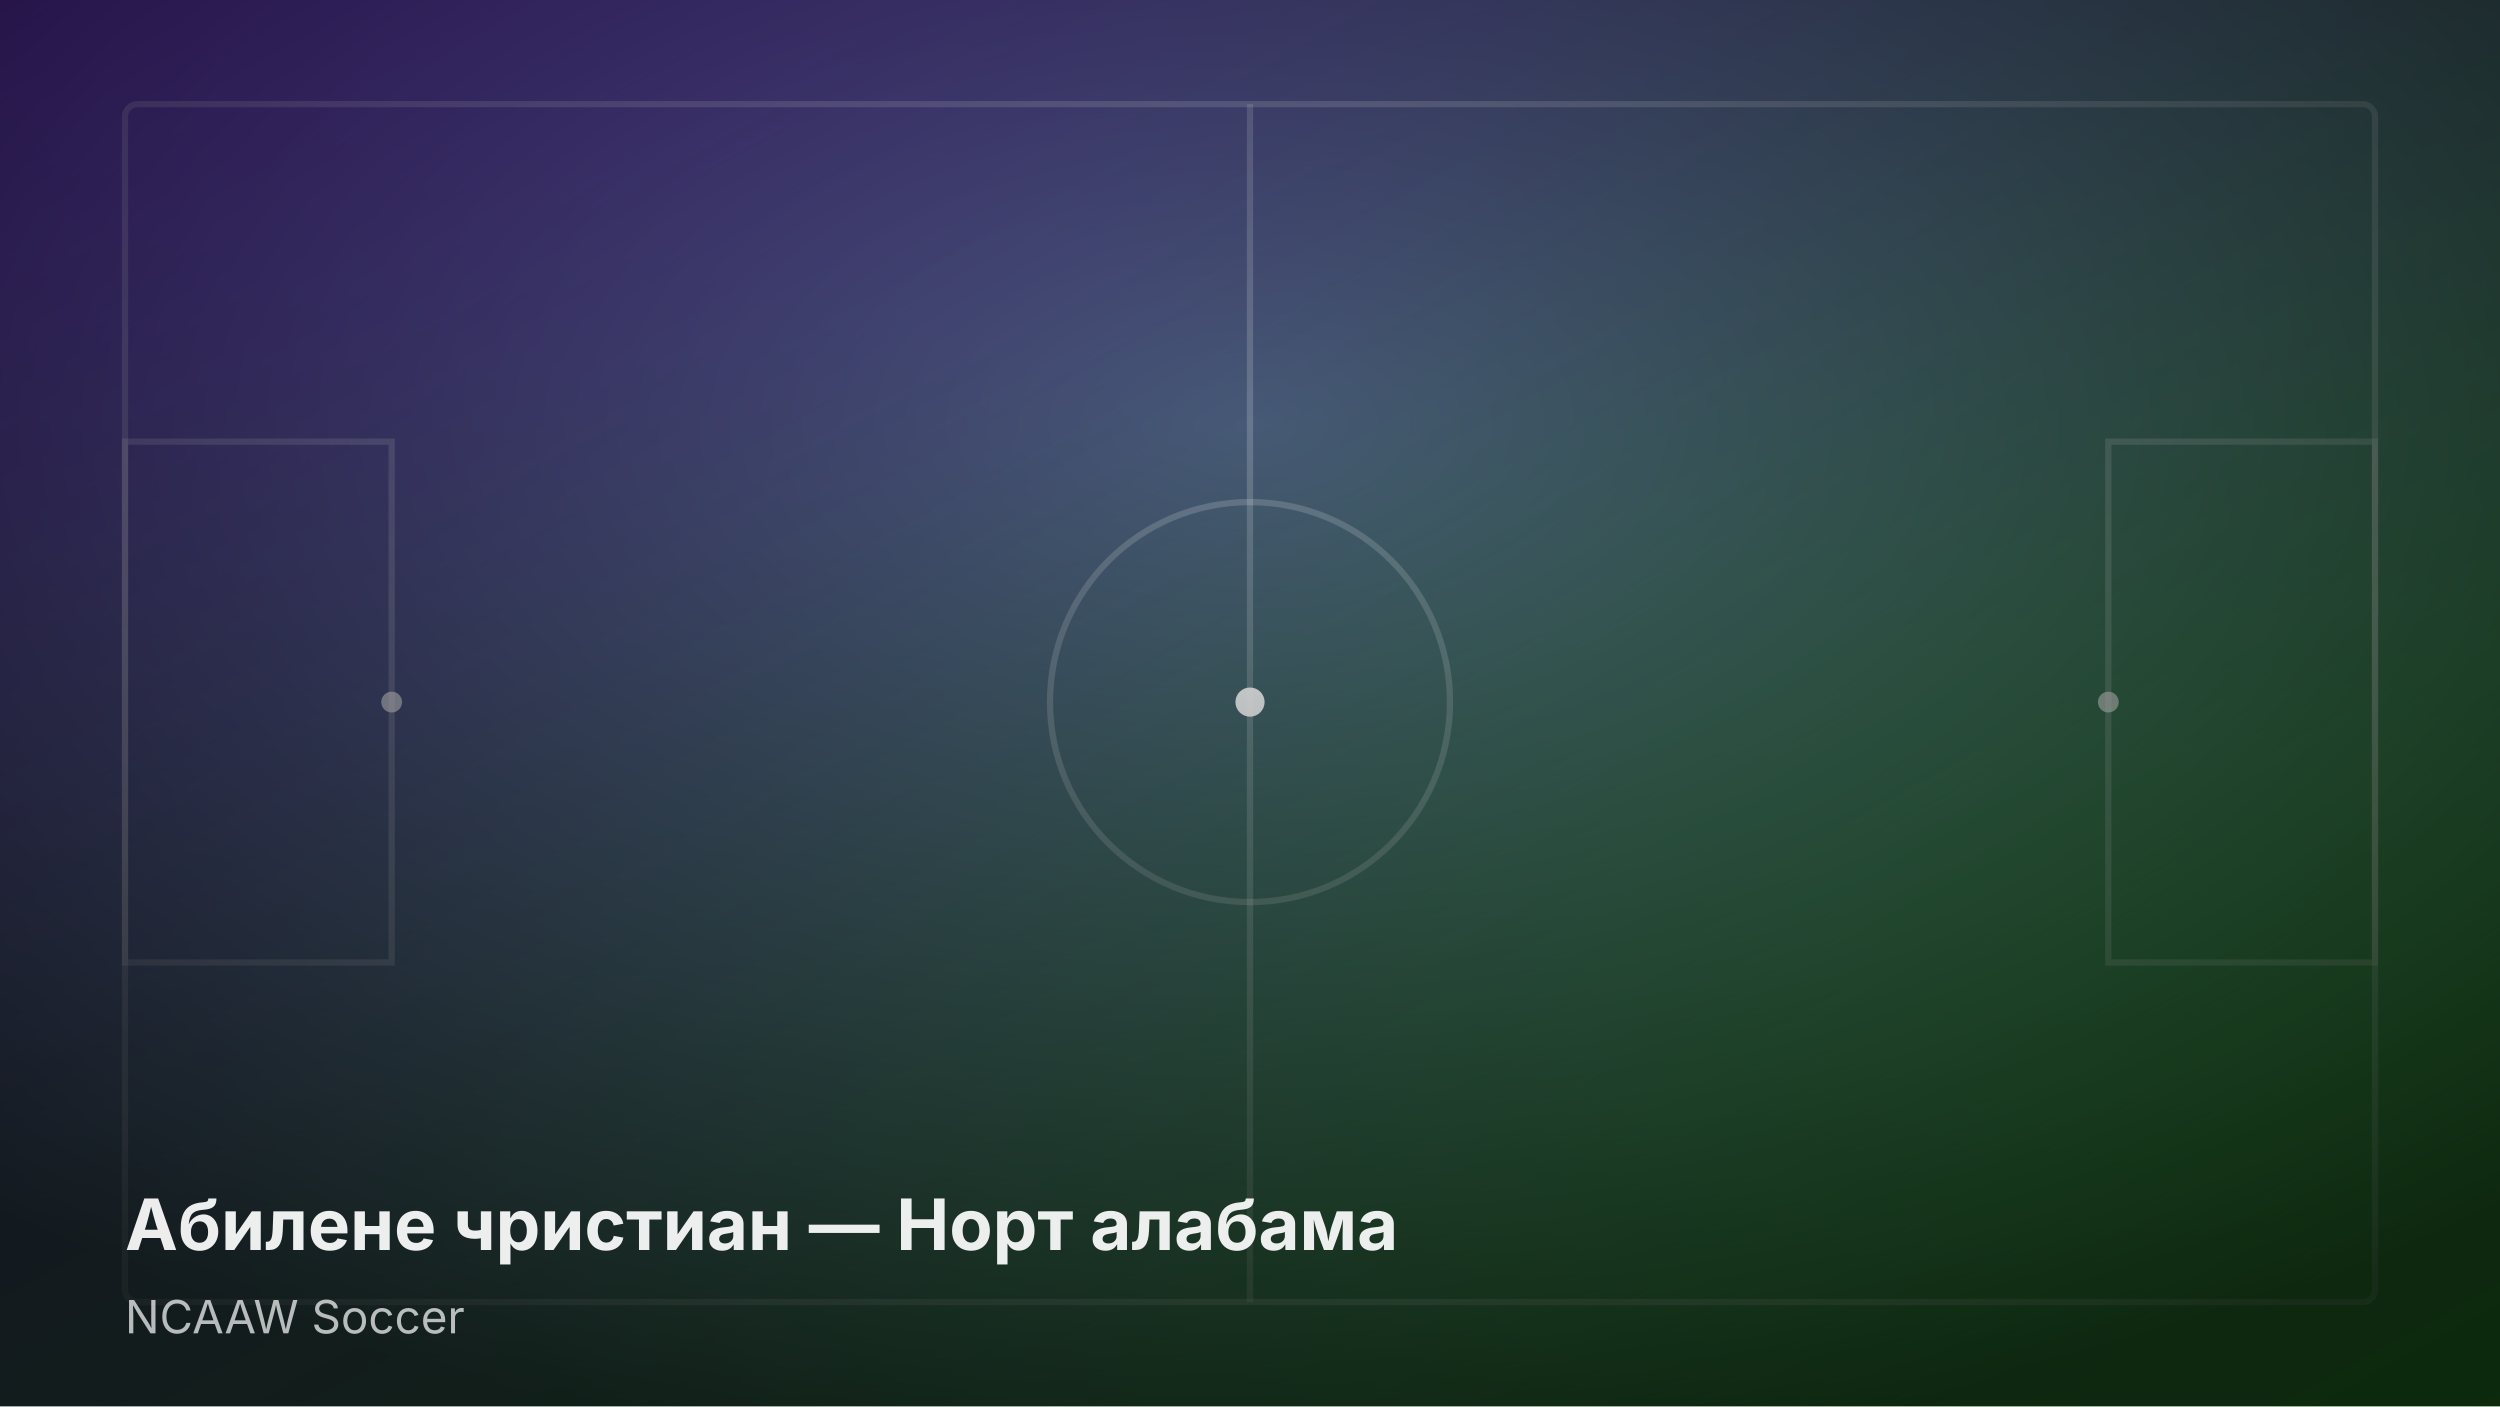
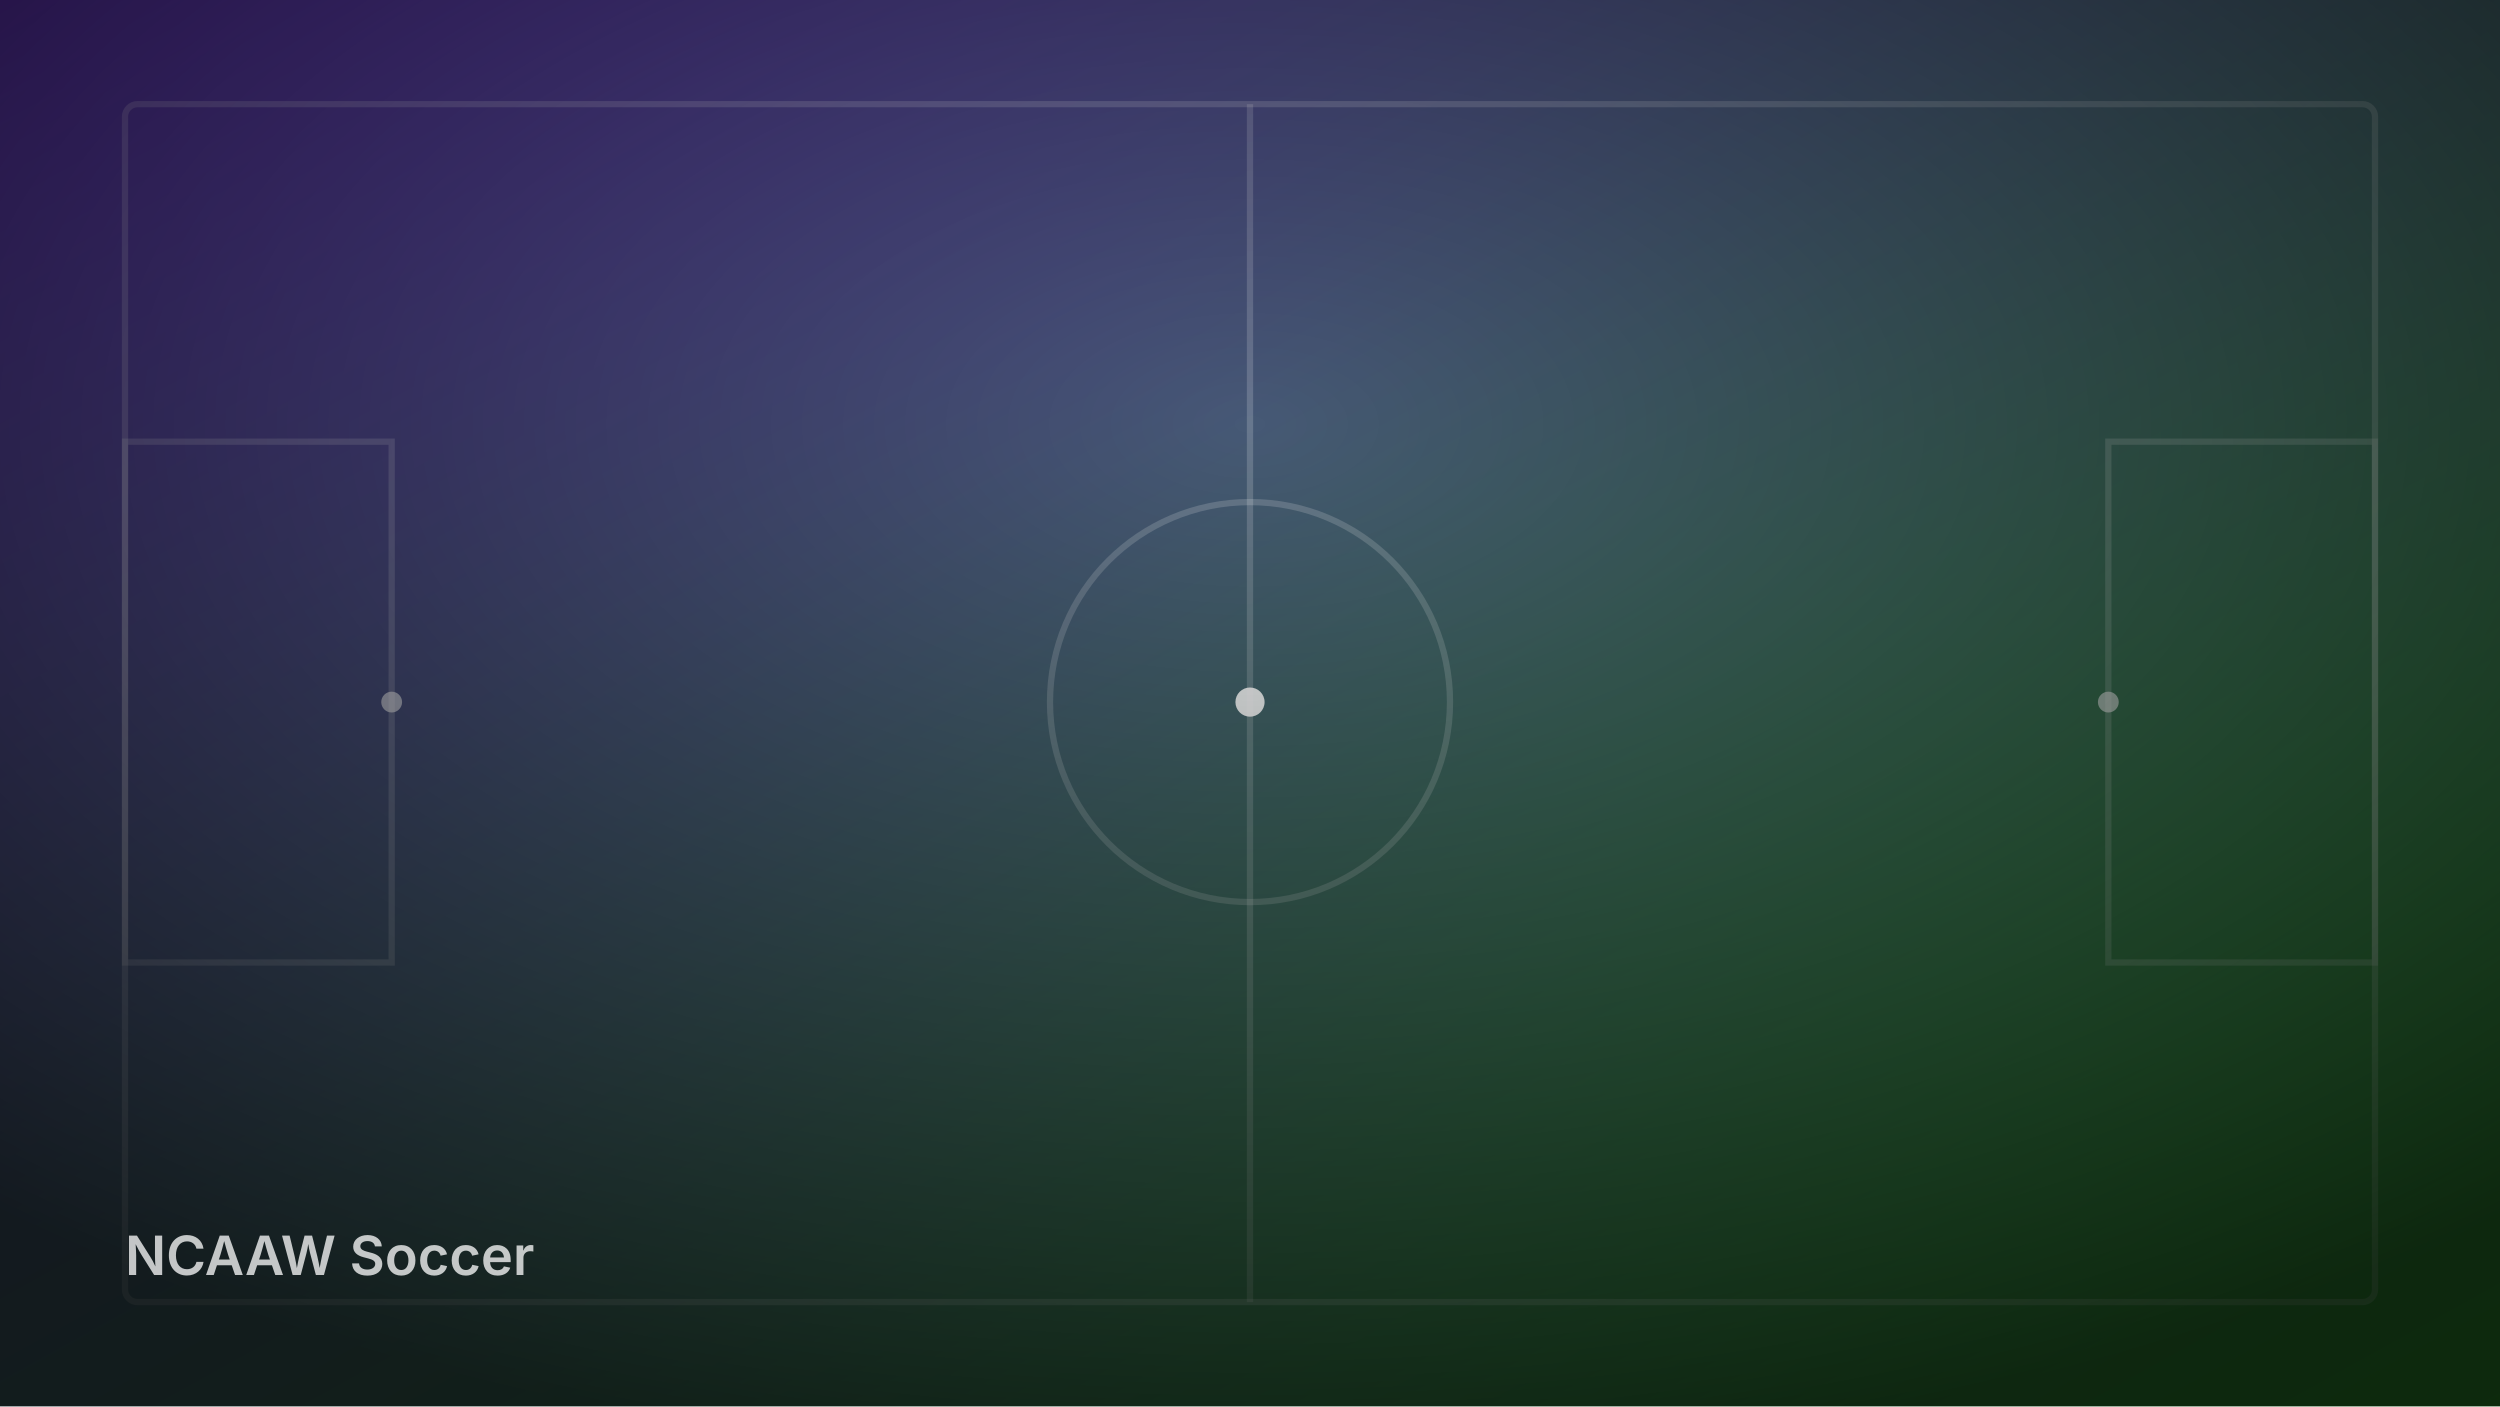
<svg xmlns="http://www.w3.org/2000/svg" viewBox="0 0 1200 675" width="1200" height="675">
  <defs>
    <linearGradient id="g" x1="0" y1="0" x2="1" y2="1">
      <stop offset="0" stop-color="hsl(260 55% 42%)" />
      <stop offset="1" stop-color="hsl(119 55% 38%)" />
    </linearGradient>
    <radialGradient id="v" cx="50%" cy="30%" r="75%">
      <stop offset="0" stop-color="#000" stop-opacity="0" />
      <stop offset="1" stop-color="#000" stop-opacity=".72" />
    </radialGradient>
  </defs>
  <rect width="1200" height="675" fill="url(#g)" />
  <g fill="none" stroke="#ffffff" stroke-opacity=".18" stroke-width="3">
    <rect x="60" y="50" width="1080" height="575" rx="6" />
    <line x1="600" y1="50" x2="600" y2="625" />
    <circle cx="600" cy="337" r="96" />
    <rect x="60" y="212" width="128" height="250" />
    <rect x="1012" y="212" width="128" height="250" />
  </g>
  <g fill="#ffffff" fill-opacity=".9">
    <circle cx="600" cy="337" r="7" />
    <circle cx="188" cy="337" r="5" fill-opacity=".6" />
    <circle cx="1012" cy="337" r="5" fill-opacity=".6" />
  </g>
  <rect width="1200" height="675" fill="url(#v)" />
-   <text x="60" y="600" font-family="Inter,system-ui,sans-serif" font-size="34" font-weight="700" fill="#ffffff" fill-opacity=".92">Абилене чристиан — Норт алабама</text>
-   <text x="60" y="640" font-family="Inter,system-ui,sans-serif" font-size="22" fill="#ffffff" fill-opacity=".7">NCAAW Soccer</text>
+   <text x="60" y="612" font-family="Inter,system-ui,sans-serif" font-size="26" font-weight="600" fill="#ffffff" fill-opacity=".75">NCAAW Soccer</text>
</svg>
